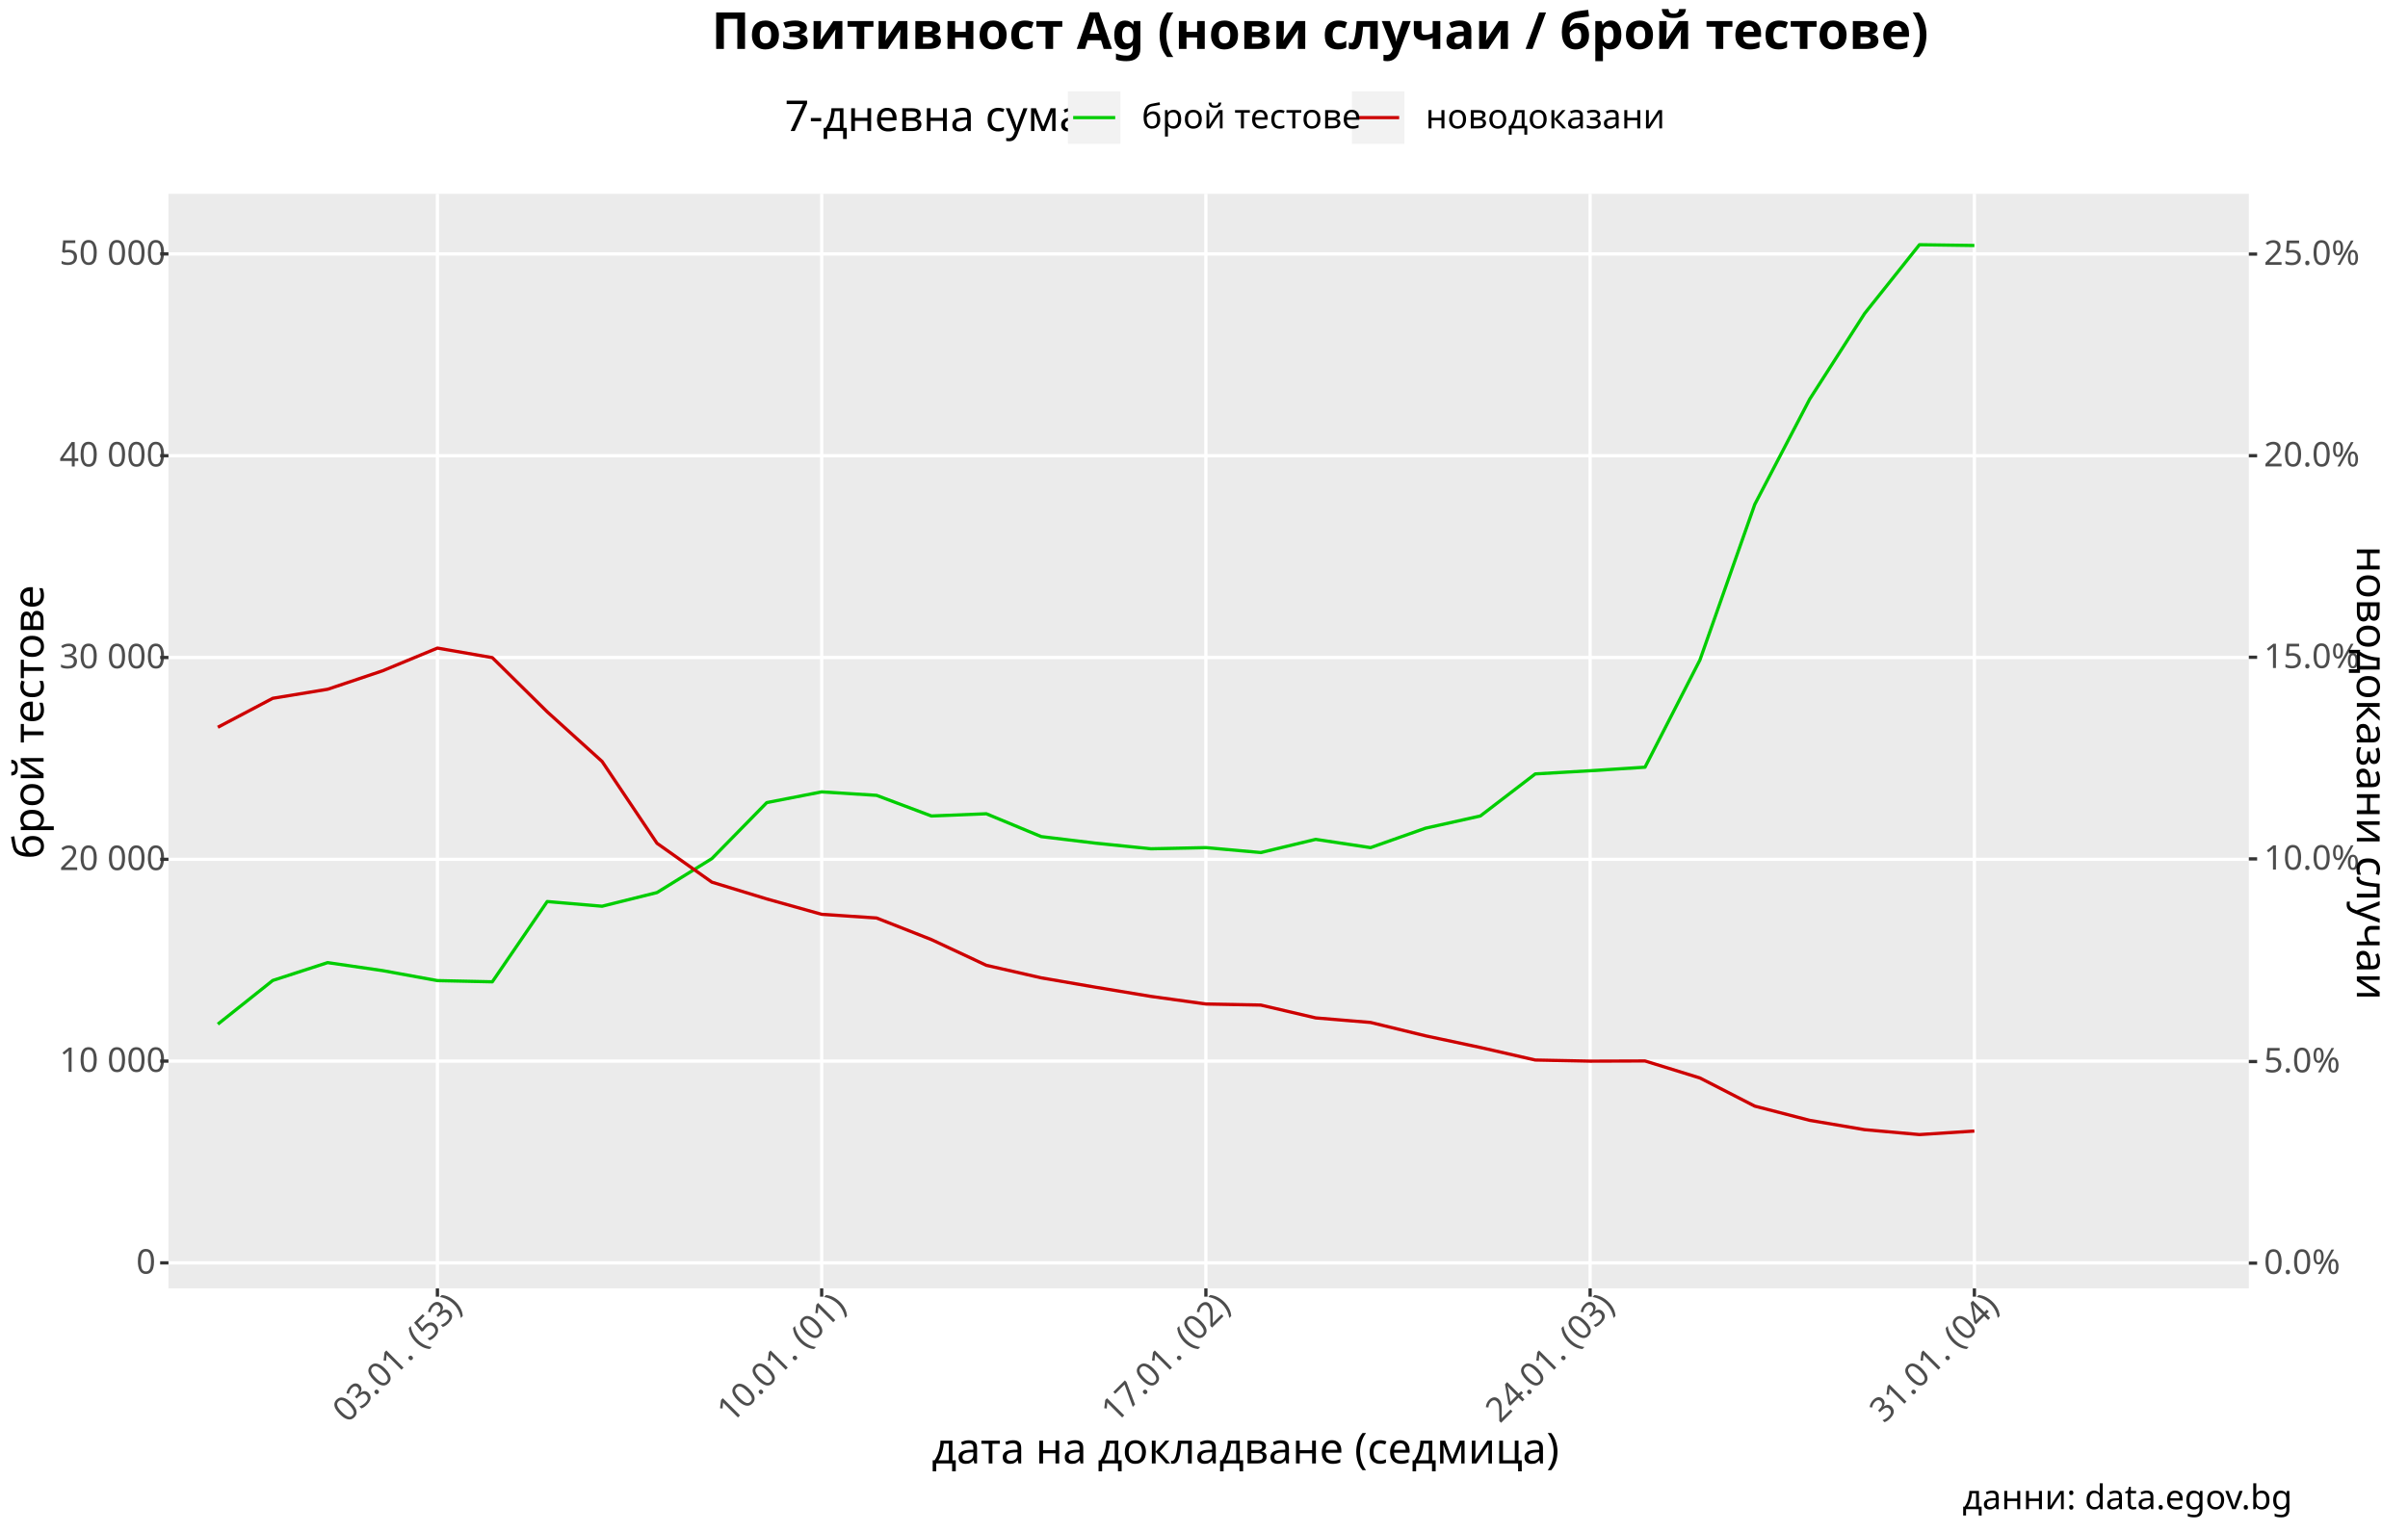
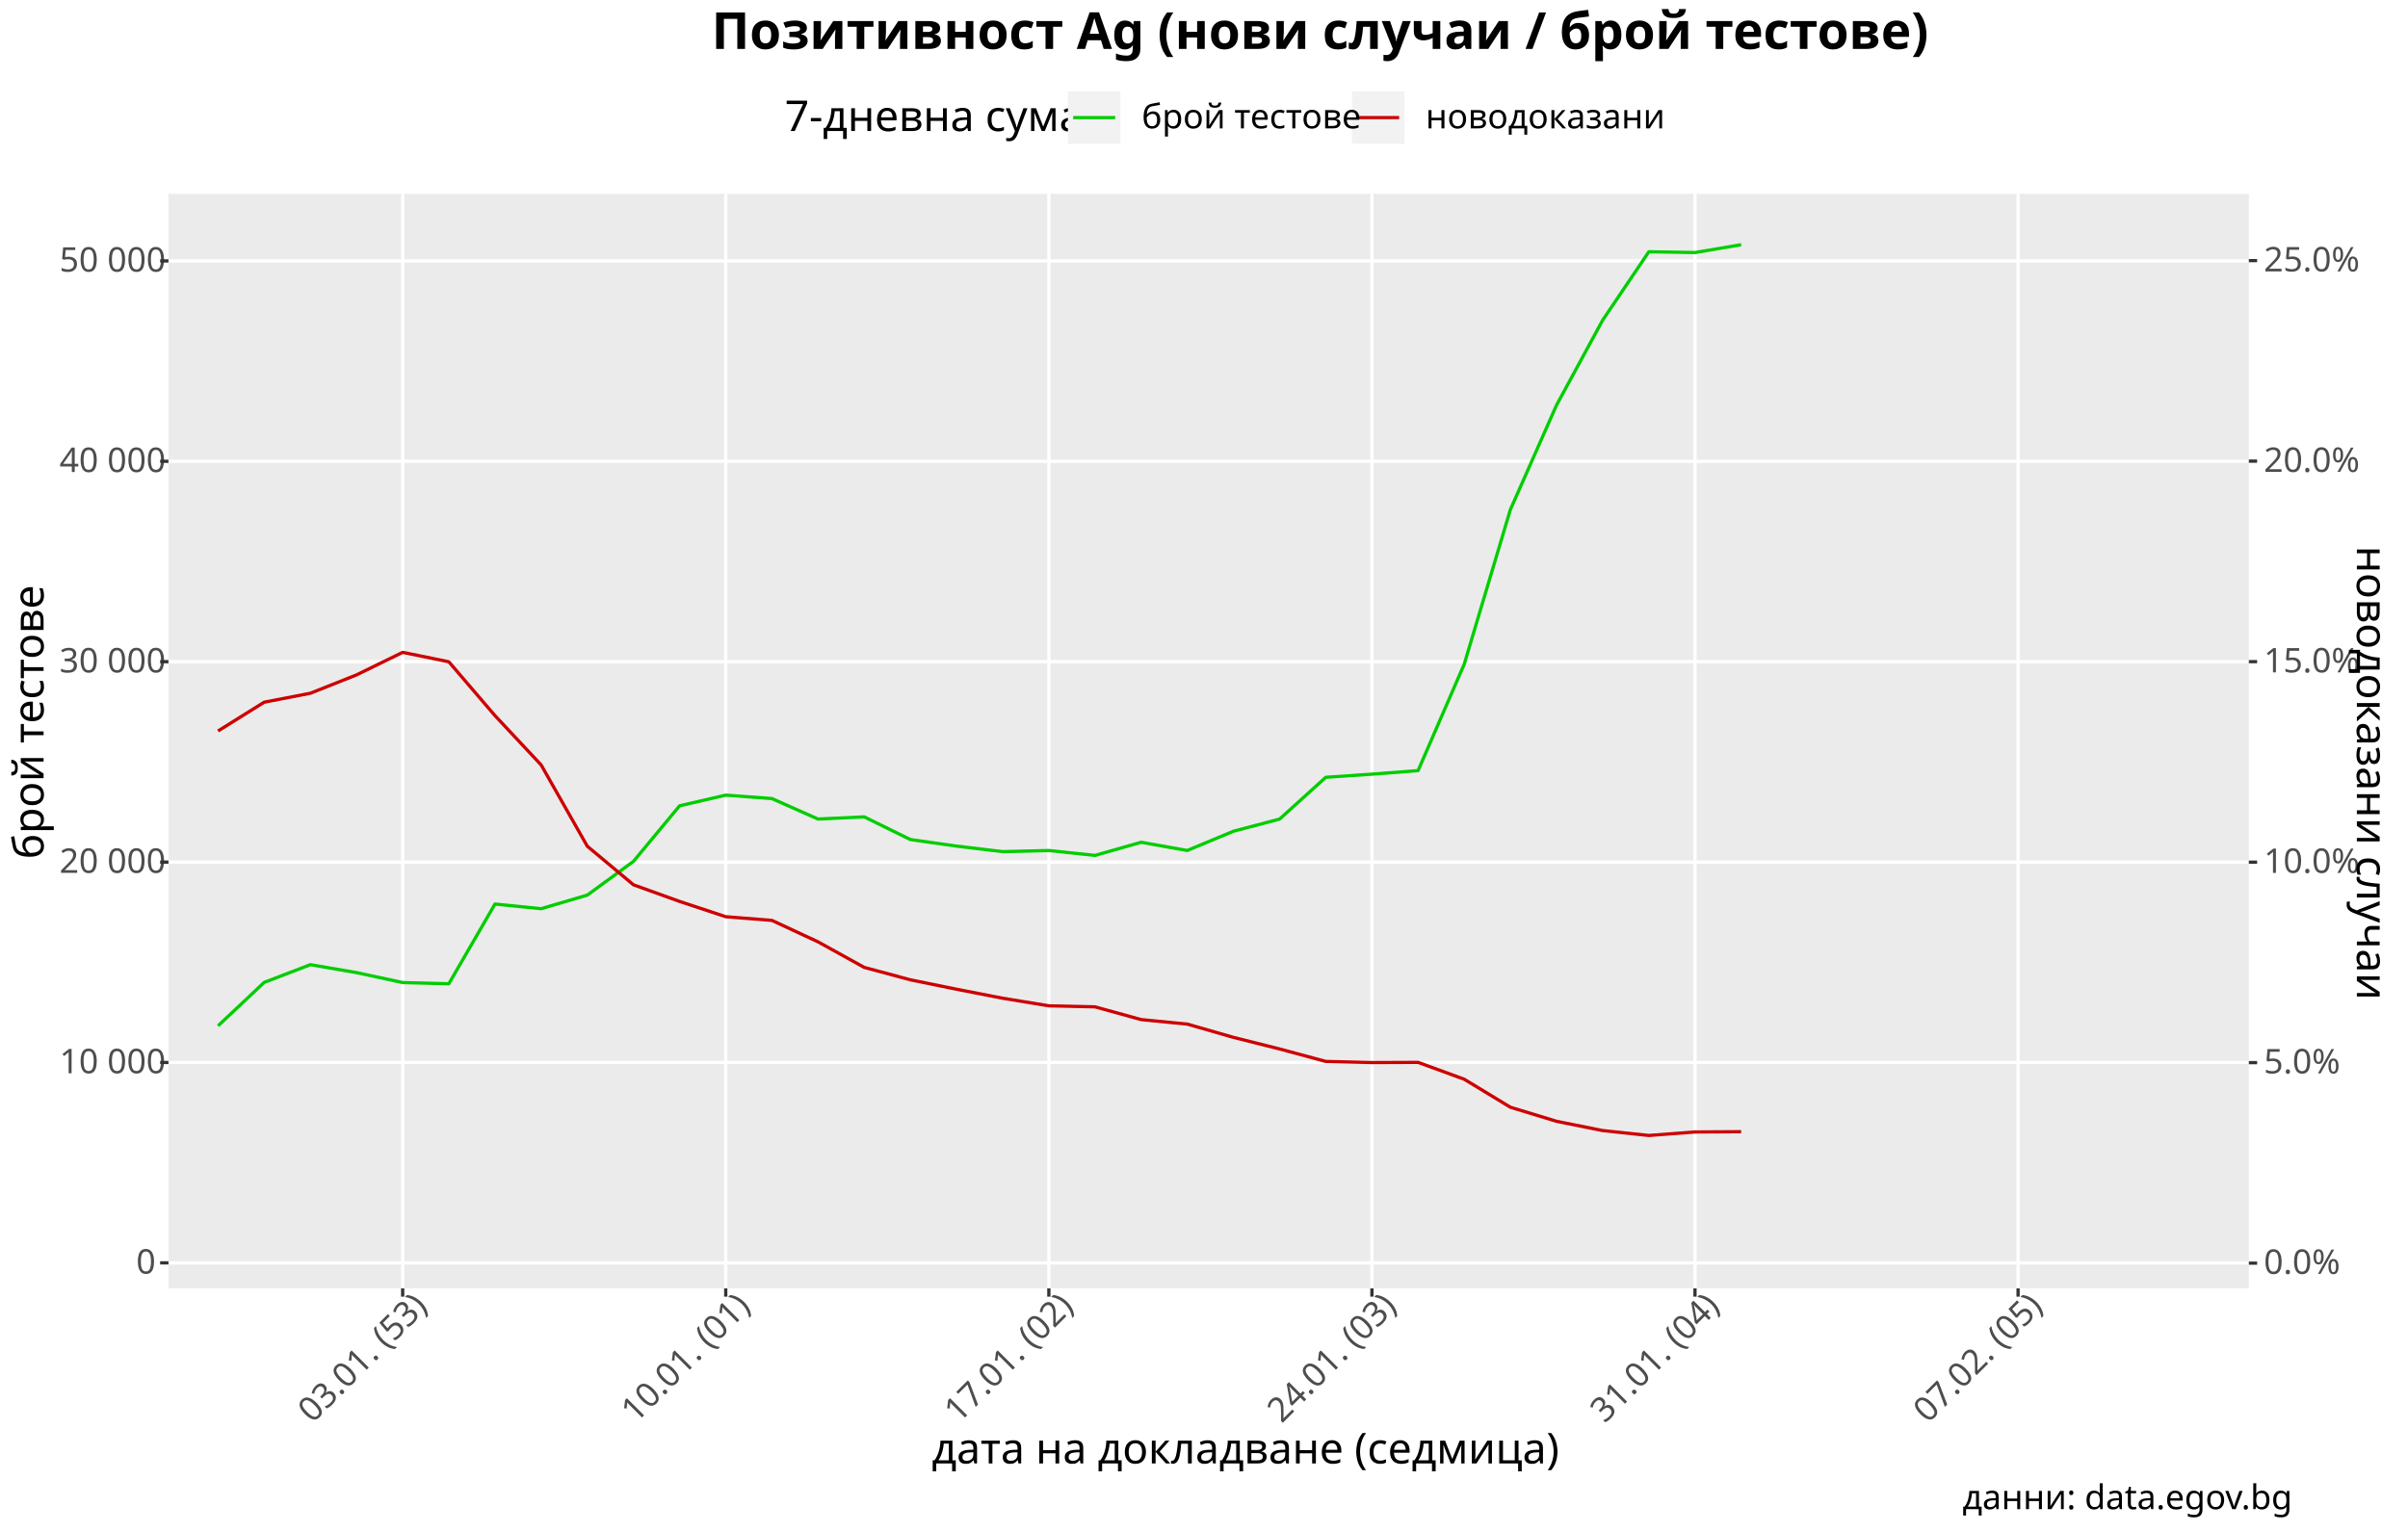
<svg xmlns="http://www.w3.org/2000/svg" viewBox="0 0 792.00 504.00">
  <defs>
    <style type="text/css">
    line, polyline, polygon, path, rect, circle {
      fill: none;
      stroke: #000000;
      stroke-linecap: round;
      stroke-linejoin: round;
      stroke-miterlimit: 10.00;
    }
  </style>
  </defs>
  <rect width="100%" height="100%" style="stroke: none; fill: #FFFFFF;" />
  <rect x="0.00" y="0.00" width="792.00" height="504.00" style="stroke-width: 1.07; stroke: #FFFFFF; fill: #FFFFFF;" />
  <defs>
    <clipPath id="cpNTUuNDF8NzM5LjY1fDQyMy44N3w2My43Nw==">
      <rect x="55.41" y="63.77" width="684.24" height="360.10" />
    </clipPath>
  </defs>
  <rect x="55.41" y="63.77" width="684.24" height="360.10" style="stroke-width: 1.07; stroke: none; fill: #EBEBEB;" clip-path="url(#cpNTUuNDF8NzM5LjY1fDQyMy44N3w2My43Nw==)" />
  <polyline points="55.41,415.49 739.65,415.49 " style="stroke-width: 1.07; stroke: #FFFFFF; stroke-linecap: butt;" clip-path="url(#cpNTUuNDF8NzM5LjY1fDQyMy44N3w2My43Nw==)" />
-   <polyline points="55.41,349.10 739.65,349.10 " style="stroke-width: 1.07; stroke: #FFFFFF; stroke-linecap: butt;" clip-path="url(#cpNTUuNDF8NzM5LjY1fDQyMy44N3w2My43Nw==)" />
-   <polyline points="55.41,282.71 739.65,282.71 " style="stroke-width: 1.07; stroke: #FFFFFF; stroke-linecap: butt;" clip-path="url(#cpNTUuNDF8NzM5LjY1fDQyMy44N3w2My43Nw==)" />
-   <polyline points="55.41,216.32 739.65,216.32 " style="stroke-width: 1.07; stroke: #FFFFFF; stroke-linecap: butt;" clip-path="url(#cpNTUuNDF8NzM5LjY1fDQyMy44N3w2My43Nw==)" />
-   <polyline points="55.41,149.93 739.65,149.93 " style="stroke-width: 1.07; stroke: #FFFFFF; stroke-linecap: butt;" clip-path="url(#cpNTUuNDF8NzM5LjY1fDQyMy44N3w2My43Nw==)" />
-   <polyline points="55.41,83.54 739.65,83.54 " style="stroke-width: 1.07; stroke: #FFFFFF; stroke-linecap: butt;" clip-path="url(#cpNTUuNDF8NzM5LjY1fDQyMy44N3w2My43Nw==)" />
-   <polyline points="143.87,423.87 143.87,63.77 " style="stroke-width: 1.07; stroke: #FFFFFF; stroke-linecap: butt;" clip-path="url(#cpNTUuNDF8NzM5LjY1fDQyMy44N3w2My43Nw==)" />
-   <polyline points="270.25,423.87 270.25,63.77 " style="stroke-width: 1.07; stroke: #FFFFFF; stroke-linecap: butt;" clip-path="url(#cpNTUuNDF8NzM5LjY1fDQyMy44N3w2My43Nw==)" />
-   <polyline points="396.62,423.87 396.62,63.77 " style="stroke-width: 1.07; stroke: #FFFFFF; stroke-linecap: butt;" clip-path="url(#cpNTUuNDF8NzM5LjY1fDQyMy44N3w2My43Nw==)" />
-   <polyline points="523.00,423.87 523.00,63.77 " style="stroke-width: 1.07; stroke: #FFFFFF; stroke-linecap: butt;" clip-path="url(#cpNTUuNDF8NzM5LjY1fDQyMy44N3w2My43Nw==)" />
-   <polyline points="649.38,423.87 649.38,63.77 " style="stroke-width: 1.07; stroke: #FFFFFF; stroke-linecap: butt;" clip-path="url(#cpNTUuNDF8NzM5LjY1fDQyMy44N3w2My43Nw==)" />
-   <polyline points="71.65,336.95 89.71,322.57 107.76,316.70 125.82,319.33 143.87,322.62 161.92,323.02 179.98,296.61 198.03,298.15 216.09,293.65 234.14,282.48 252.19,264.06 270.25,260.53 288.30,261.67 306.35,268.46 324.41,267.73 342.46,275.24 360.52,277.42 378.57,279.25 396.62,278.87 414.68,280.49 432.73,276.15 450.78,278.87 468.84,272.48 486.89,268.46 504.95,254.62 523.00,253.58 541.05,252.41 559.11,217.14 577.16,165.93 595.21,131.33 613.27,103.16 631.32,80.51 649.38,80.77 " style="stroke-width: 1.07; stroke: #00CD00; stroke-linecap: butt;" clip-path="url(#cpNTUuNDF8NzM5LjY1fDQyMy44N3w2My43Nw==)" />
-   <polyline points="71.65,239.27 89.71,229.74 107.76,226.77 125.82,220.70 143.87,213.22 161.92,216.36 179.98,234.19 198.03,250.52 216.09,277.44 234.14,290.23 252.19,295.75 270.25,300.81 288.30,302.02 306.35,309.13 324.41,317.59 342.46,321.71 360.52,324.83 378.57,327.82 396.62,330.32 414.68,330.67 432.73,334.89 450.78,336.39 468.84,340.78 486.89,344.62 504.95,348.75 523.00,349.12 541.05,349.06 559.11,354.65 577.16,363.92 595.21,368.59 613.27,371.66 631.32,373.28 649.38,372.12 " style="stroke-width: 1.07; stroke: #CD0000; stroke-linecap: butt;" clip-path="url(#cpNTUuNDF8NzM5LjY1fDQyMy44N3w2My43Nw==)" />
+   <polyline points="55.41,349.56 739.65,349.56 " style="stroke-width: 1.07; stroke: #FFFFFF; stroke-linecap: butt;" clip-path="url(#cpNTUuNDF8NzM5LjY1fDQyMy44N3w2My43Nw==)" />
+   <polyline points="55.41,283.63 739.65,283.63 " style="stroke-width: 1.07; stroke: #FFFFFF; stroke-linecap: butt;" clip-path="url(#cpNTUuNDF8NzM5LjY1fDQyMy44N3w2My43Nw==)" />
+   <polyline points="55.41,217.70 739.65,217.70 " style="stroke-width: 1.07; stroke: #FFFFFF; stroke-linecap: butt;" clip-path="url(#cpNTUuNDF8NzM5LjY1fDQyMy44N3w2My43Nw==)" />
+   <polyline points="55.41,151.77 739.65,151.77 " style="stroke-width: 1.07; stroke: #FFFFFF; stroke-linecap: butt;" clip-path="url(#cpNTUuNDF8NzM5LjY1fDQyMy44N3w2My43Nw==)" />
+   <polyline points="55.41,85.84 739.65,85.84 " style="stroke-width: 1.07; stroke: #FFFFFF; stroke-linecap: butt;" clip-path="url(#cpNTUuNDF8NzM5LjY1fDQyMy44N3w2My43Nw==)" />
+   <polyline points="132.44,423.87 132.44,63.77 " style="stroke-width: 1.07; stroke: #FFFFFF; stroke-linecap: butt;" clip-path="url(#cpNTUuNDF8NzM5LjY1fDQyMy44N3w2My43Nw==)" />
+   <polyline points="238.70,423.87 238.70,63.77 " style="stroke-width: 1.07; stroke: #FFFFFF; stroke-linecap: butt;" clip-path="url(#cpNTUuNDF8NzM5LjY1fDQyMy44N3w2My43Nw==)" />
+   <polyline points="344.97,423.87 344.97,63.77 " style="stroke-width: 1.07; stroke: #FFFFFF; stroke-linecap: butt;" clip-path="url(#cpNTUuNDF8NzM5LjY1fDQyMy44N3w2My43Nw==)" />
+   <polyline points="451.23,423.87 451.23,63.77 " style="stroke-width: 1.07; stroke: #FFFFFF; stroke-linecap: butt;" clip-path="url(#cpNTUuNDF8NzM5LjY1fDQyMy44N3w2My43Nw==)" />
+   <polyline points="557.49,423.87 557.49,63.77 " style="stroke-width: 1.07; stroke: #FFFFFF; stroke-linecap: butt;" clip-path="url(#cpNTUuNDF8NzM5LjY1fDQyMy44N3w2My43Nw==)" />
+   <polyline points="663.75,423.87 663.75,63.77 " style="stroke-width: 1.07; stroke: #FFFFFF; stroke-linecap: butt;" clip-path="url(#cpNTUuNDF8NzM5LjY1fDQyMy44N3w2My43Nw==)" />
+   <polyline points="71.72,337.49 86.90,323.21 102.08,317.38 117.26,319.99 132.44,323.26 147.62,323.66 162.80,297.43 177.98,298.96 193.16,294.49 208.34,283.40 223.52,265.11 238.70,261.60 253.88,262.73 269.06,269.47 284.24,268.75 299.42,276.21 314.60,278.37 329.78,280.19 344.97,279.82 360.15,281.43 375.33,277.11 390.51,279.81 405.69,273.47 420.87,269.48 436.05,255.73 451.23,254.70 466.41,253.54 481.59,218.51 496.77,167.66 511.95,133.29 527.13,105.32 542.31,82.83 557.49,83.09 572.67,80.51 " style="stroke-width: 1.07; stroke: #00CD00; stroke-linecap: butt;" clip-path="url(#cpNTUuNDF8NzM5LjY1fDQyMy44N3w2My43Nw==)" />
+   <polyline points="71.72,240.49 86.90,231.02 102.08,228.08 117.26,222.04 132.44,214.62 147.62,217.73 162.80,235.44 177.98,251.66 193.16,278.40 208.34,291.10 223.52,296.57 238.70,301.60 253.88,302.81 269.06,309.87 284.24,318.27 299.42,322.36 314.60,325.46 329.78,328.42 344.97,330.91 360.15,331.25 375.33,335.45 390.51,336.93 405.69,341.30 420.87,345.11 436.05,349.21 451.23,349.58 466.41,349.52 481.59,355.07 496.77,364.28 511.95,368.91 527.13,371.96 542.31,373.57 557.49,372.42 572.67,372.33 " style="stroke-width: 1.07; stroke: #CD0000; stroke-linecap: butt;" clip-path="url(#cpNTUuNDF8NzM5LjY1fDQyMy44N3w2My43Nw==)" />
  <defs>
    <clipPath id="cpMC4wMHw3OTIuMDB8NTA0LjAwfDAuMDA=">
      <rect x="0.00" y="0.00" width="792.00" height="504.00" />
    </clipPath>
  </defs>
  <g clip-path="url(#cpMC4wMHw3OTIuMDB8NTA0LjAwfDAuMDA=)">
    <text x="44.80" y="419.03" style="font-size: 11.20px; fill: #4D4D4D; font-family: Calibri;" textLength="5.68px" lengthAdjust="spacingAndGlyphs">0</text>
  </g>
  <g clip-path="url(#cpMC4wMHw3OTIuMDB8NTA0LjAwfDAuMDA=)">
-     <text x="19.56" y="352.64" style="font-size: 11.20px; fill: #4D4D4D; font-family: Calibri;" textLength="30.91px" lengthAdjust="spacingAndGlyphs">10 000</text>
+     <text x="19.56" y="353.10" style="font-size: 11.20px; fill: #4D4D4D; font-family: Calibri;" textLength="30.91px" lengthAdjust="spacingAndGlyphs">10 000</text>
  </g>
  <g clip-path="url(#cpMC4wMHw3OTIuMDB8NTA0LjAwfDAuMDA=)">
-     <text x="19.56" y="286.25" style="font-size: 11.20px; fill: #4D4D4D; font-family: Calibri;" textLength="30.91px" lengthAdjust="spacingAndGlyphs">20 000</text>
+     <text x="19.56" y="287.17" style="font-size: 11.20px; fill: #4D4D4D; font-family: Calibri;" textLength="30.91px" lengthAdjust="spacingAndGlyphs">20 000</text>
  </g>
  <g clip-path="url(#cpMC4wMHw3OTIuMDB8NTA0LjAwfDAuMDA=)">
-     <text x="19.56" y="219.86" style="font-size: 11.20px; fill: #4D4D4D; font-family: Calibri;" textLength="30.91px" lengthAdjust="spacingAndGlyphs">30 000</text>
+     <text x="19.56" y="221.24" style="font-size: 11.20px; fill: #4D4D4D; font-family: Calibri;" textLength="30.91px" lengthAdjust="spacingAndGlyphs">30 000</text>
  </g>
  <g clip-path="url(#cpMC4wMHw3OTIuMDB8NTA0LjAwfDAuMDA=)">
-     <text x="19.56" y="153.47" style="font-size: 11.20px; fill: #4D4D4D; font-family: Calibri;" textLength="30.91px" lengthAdjust="spacingAndGlyphs">40 000</text>
+     <text x="19.56" y="155.30" style="font-size: 11.20px; fill: #4D4D4D; font-family: Calibri;" textLength="30.91px" lengthAdjust="spacingAndGlyphs">40 000</text>
  </g>
  <g clip-path="url(#cpMC4wMHw3OTIuMDB8NTA0LjAwfDAuMDA=)">
-     <text x="19.56" y="87.08" style="font-size: 11.20px; fill: #4D4D4D; font-family: Calibri;" textLength="30.91px" lengthAdjust="spacingAndGlyphs">50 000</text>
+     <text x="19.56" y="89.37" style="font-size: 11.20px; fill: #4D4D4D; font-family: Calibri;" textLength="30.91px" lengthAdjust="spacingAndGlyphs">50 000</text>
  </g>
  <polyline points="52.67,415.49 55.41,415.49 " style="stroke-width: 1.07; stroke: #333333; stroke-linecap: butt;" clip-path="url(#cpMC4wMHw3OTIuMDB8NTA0LjAwfDAuMDA=)" />
-   <polyline points="52.67,349.10 55.41,349.10 " style="stroke-width: 1.07; stroke: #333333; stroke-linecap: butt;" clip-path="url(#cpMC4wMHw3OTIuMDB8NTA0LjAwfDAuMDA=)" />
-   <polyline points="52.67,282.71 55.41,282.71 " style="stroke-width: 1.07; stroke: #333333; stroke-linecap: butt;" clip-path="url(#cpMC4wMHw3OTIuMDB8NTA0LjAwfDAuMDA=)" />
-   <polyline points="52.67,216.32 55.41,216.32 " style="stroke-width: 1.07; stroke: #333333; stroke-linecap: butt;" clip-path="url(#cpMC4wMHw3OTIuMDB8NTA0LjAwfDAuMDA=)" />
-   <polyline points="52.67,149.93 55.41,149.93 " style="stroke-width: 1.07; stroke: #333333; stroke-linecap: butt;" clip-path="url(#cpMC4wMHw3OTIuMDB8NTA0LjAwfDAuMDA=)" />
-   <polyline points="52.67,83.54 55.41,83.54 " style="stroke-width: 1.07; stroke: #333333; stroke-linecap: butt;" clip-path="url(#cpMC4wMHw3OTIuMDB8NTA0LjAwfDAuMDA=)" />
+   <polyline points="52.67,349.56 55.41,349.56 " style="stroke-width: 1.07; stroke: #333333; stroke-linecap: butt;" clip-path="url(#cpMC4wMHw3OTIuMDB8NTA0LjAwfDAuMDA=)" />
+   <polyline points="52.67,283.63 55.41,283.63 " style="stroke-width: 1.07; stroke: #333333; stroke-linecap: butt;" clip-path="url(#cpMC4wMHw3OTIuMDB8NTA0LjAwfDAuMDA=)" />
+   <polyline points="52.67,217.70 55.41,217.70 " style="stroke-width: 1.07; stroke: #333333; stroke-linecap: butt;" clip-path="url(#cpMC4wMHw3OTIuMDB8NTA0LjAwfDAuMDA=)" />
+   <polyline points="52.67,151.77 55.41,151.77 " style="stroke-width: 1.07; stroke: #333333; stroke-linecap: butt;" clip-path="url(#cpMC4wMHw3OTIuMDB8NTA0LjAwfDAuMDA=)" />
+   <polyline points="52.67,85.84 55.41,85.84 " style="stroke-width: 1.07; stroke: #333333; stroke-linecap: butt;" clip-path="url(#cpMC4wMHw3OTIuMDB8NTA0LjAwfDAuMDA=)" />
  <polyline points="739.65,415.58 742.38,415.58 " style="stroke-width: 1.07; stroke: #333333; stroke-linecap: butt;" clip-path="url(#cpMC4wMHw3OTIuMDB8NTA0LjAwfDAuMDA=)" />
-   <polyline points="739.65,349.25 742.38,349.25 " style="stroke-width: 1.07; stroke: #333333; stroke-linecap: butt;" clip-path="url(#cpMC4wMHw3OTIuMDB8NTA0LjAwfDAuMDA=)" />
-   <polyline points="739.65,282.57 742.38,282.57 " style="stroke-width: 1.07; stroke: #333333; stroke-linecap: butt;" clip-path="url(#cpMC4wMHw3OTIuMDB8NTA0LjAwfDAuMDA=)" />
-   <polyline points="739.65,216.24 742.38,216.24 " style="stroke-width: 1.07; stroke: #333333; stroke-linecap: butt;" clip-path="url(#cpMC4wMHw3OTIuMDB8NTA0LjAwfDAuMDA=)" />
-   <polyline points="739.65,149.92 742.38,149.92 " style="stroke-width: 1.07; stroke: #333333; stroke-linecap: butt;" clip-path="url(#cpMC4wMHw3OTIuMDB8NTA0LjAwfDAuMDA=)" />
-   <polyline points="739.65,83.59 742.38,83.59 " style="stroke-width: 1.07; stroke: #333333; stroke-linecap: butt;" clip-path="url(#cpMC4wMHw3OTIuMDB8NTA0LjAwfDAuMDA=)" />
+   <polyline points="739.65,349.61 742.38,349.61 " style="stroke-width: 1.07; stroke: #333333; stroke-linecap: butt;" clip-path="url(#cpMC4wMHw3OTIuMDB8NTA0LjAwfDAuMDA=)" />
+   <polyline points="739.65,283.65 742.38,283.65 " style="stroke-width: 1.07; stroke: #333333; stroke-linecap: butt;" clip-path="url(#cpMC4wMHw3OTIuMDB8NTA0LjAwfDAuMDA=)" />
+   <polyline points="739.65,217.68 742.38,217.68 " style="stroke-width: 1.07; stroke: #333333; stroke-linecap: butt;" clip-path="url(#cpMC4wMHw3OTIuMDB8NTA0LjAwfDAuMDA=)" />
+   <polyline points="739.65,151.72 742.38,151.72 " style="stroke-width: 1.07; stroke: #333333; stroke-linecap: butt;" clip-path="url(#cpMC4wMHw3OTIuMDB8NTA0LjAwfDAuMDA=)" />
+   <polyline points="739.65,85.75 742.38,85.75 " style="stroke-width: 1.07; stroke: #333333; stroke-linecap: butt;" clip-path="url(#cpMC4wMHw3OTIuMDB8NTA0LjAwfDAuMDA=)" />
  <g clip-path="url(#cpMC4wMHw3OTIuMDB8NTA0LjAwfDAuMDA=)">
    <text x="744.58" y="419.11" style="font-size: 11.20px; fill: #4D4D4D; font-family: Calibri;" textLength="22.19px" lengthAdjust="spacingAndGlyphs">0.0%</text>
  </g>
  <g clip-path="url(#cpMC4wMHw3OTIuMDB8NTA0LjAwfDAuMDA=)">
-     <text x="744.58" y="352.79" style="font-size: 11.20px; fill: #4D4D4D; font-family: Calibri;" textLength="22.19px" lengthAdjust="spacingAndGlyphs">5.0%</text>
+     <text x="744.58" y="353.15" style="font-size: 11.20px; fill: #4D4D4D; font-family: Calibri;" textLength="22.19px" lengthAdjust="spacingAndGlyphs">5.0%</text>
  </g>
  <g clip-path="url(#cpMC4wMHw3OTIuMDB8NTA0LjAwfDAuMDA=)">
-     <text x="744.58" y="286.10" style="font-size: 11.20px; fill: #4D4D4D; font-family: Calibri;" textLength="27.86px" lengthAdjust="spacingAndGlyphs">10.0%</text>
+     <text x="744.58" y="287.18" style="font-size: 11.20px; fill: #4D4D4D; font-family: Calibri;" textLength="27.86px" lengthAdjust="spacingAndGlyphs">10.0%</text>
  </g>
  <g clip-path="url(#cpMC4wMHw3OTIuMDB8NTA0LjAwfDAuMDA=)">
-     <text x="744.58" y="219.78" style="font-size: 11.20px; fill: #4D4D4D; font-family: Calibri;" textLength="27.86px" lengthAdjust="spacingAndGlyphs">15.0%</text>
+     <text x="744.58" y="221.22" style="font-size: 11.20px; fill: #4D4D4D; font-family: Calibri;" textLength="27.86px" lengthAdjust="spacingAndGlyphs">15.0%</text>
  </g>
  <g clip-path="url(#cpMC4wMHw3OTIuMDB8NTA0LjAwfDAuMDA=)">
-     <text x="744.58" y="153.45" style="font-size: 11.20px; fill: #4D4D4D; font-family: Calibri;" textLength="27.86px" lengthAdjust="spacingAndGlyphs">20.0%</text>
+     <text x="744.58" y="155.26" style="font-size: 11.20px; fill: #4D4D4D; font-family: Calibri;" textLength="27.86px" lengthAdjust="spacingAndGlyphs">20.0%</text>
  </g>
  <g clip-path="url(#cpMC4wMHw3OTIuMDB8NTA0LjAwfDAuMDA=)">
-     <text x="744.58" y="87.13" style="font-size: 11.20px; fill: #4D4D4D; font-family: Calibri;" textLength="27.86px" lengthAdjust="spacingAndGlyphs">25.0%</text>
+     <text x="744.58" y="89.29" style="font-size: 11.20px; fill: #4D4D4D; font-family: Calibri;" textLength="27.86px" lengthAdjust="spacingAndGlyphs">25.0%</text>
  </g>
-   <polyline points="143.87,426.61 143.87,423.87 " style="stroke-width: 1.07; stroke: #333333; stroke-linecap: butt;" clip-path="url(#cpMC4wMHw3OTIuMDB8NTA0LjAwfDAuMDA=)" />
-   <polyline points="270.25,426.61 270.25,423.87 " style="stroke-width: 1.07; stroke: #333333; stroke-linecap: butt;" clip-path="url(#cpMC4wMHw3OTIuMDB8NTA0LjAwfDAuMDA=)" />
-   <polyline points="396.62,426.61 396.62,423.87 " style="stroke-width: 1.07; stroke: #333333; stroke-linecap: butt;" clip-path="url(#cpMC4wMHw3OTIuMDB8NTA0LjAwfDAuMDA=)" />
-   <polyline points="523.00,426.61 523.00,423.87 " style="stroke-width: 1.07; stroke: #333333; stroke-linecap: butt;" clip-path="url(#cpMC4wMHw3OTIuMDB8NTA0LjAwfDAuMDA=)" />
-   <polyline points="649.38,426.61 649.38,423.87 " style="stroke-width: 1.07; stroke: #333333; stroke-linecap: butt;" clip-path="url(#cpMC4wMHw3OTIuMDB8NTA0LjAwfDAuMDA=)" />
+   <polyline points="132.44,426.61 132.44,423.87 " style="stroke-width: 1.07; stroke: #333333; stroke-linecap: butt;" clip-path="url(#cpMC4wMHw3OTIuMDB8NTA0LjAwfDAuMDA=)" />
+   <polyline points="238.70,426.61 238.70,423.87 " style="stroke-width: 1.07; stroke: #333333; stroke-linecap: butt;" clip-path="url(#cpMC4wMHw3OTIuMDB8NTA0LjAwfDAuMDA=)" />
+   <polyline points="344.97,426.61 344.97,423.87 " style="stroke-width: 1.07; stroke: #333333; stroke-linecap: butt;" clip-path="url(#cpMC4wMHw3OTIuMDB8NTA0LjAwfDAuMDA=)" />
+   <polyline points="451.23,426.61 451.23,423.87 " style="stroke-width: 1.07; stroke: #333333; stroke-linecap: butt;" clip-path="url(#cpMC4wMHw3OTIuMDB8NTA0LjAwfDAuMDA=)" />
+   <polyline points="557.49,426.61 557.49,423.87 " style="stroke-width: 1.07; stroke: #333333; stroke-linecap: butt;" clip-path="url(#cpMC4wMHw3OTIuMDB8NTA0LjAwfDAuMDA=)" />
+   <polyline points="663.75,426.61 663.75,423.87 " style="stroke-width: 1.07; stroke: #333333; stroke-linecap: butt;" clip-path="url(#cpMC4wMHw3OTIuMDB8NTA0LjAwfDAuMDA=)" />
  <g clip-path="url(#cpMC4wMHw3OTIuMDB8NTA0LjAwfDAuMDA=)">
-     <text transform="translate(114.20,468.48) rotate(-45)" style="font-size: 11.20px; fill: #4D4D4D; font-family: Calibri;" textLength="49.04px" lengthAdjust="spacingAndGlyphs">03.01. (53)</text>
+     <text transform="translate(102.77,468.48) rotate(-45)" style="font-size: 11.20px; fill: #4D4D4D; font-family: Calibri;" textLength="49.04px" lengthAdjust="spacingAndGlyphs">03.01. (53)</text>
  </g>
  <g clip-path="url(#cpMC4wMHw3OTIuMDB8NTA0LjAwfDAuMDA=)">
-     <text transform="translate(240.58,468.48) rotate(-45)" style="font-size: 11.20px; fill: #4D4D4D; font-family: Calibri;" textLength="49.04px" lengthAdjust="spacingAndGlyphs">10.01. (01)</text>
+     <text transform="translate(209.03,468.48) rotate(-45)" style="font-size: 11.20px; fill: #4D4D4D; font-family: Calibri;" textLength="49.04px" lengthAdjust="spacingAndGlyphs">10.01. (01)</text>
  </g>
  <g clip-path="url(#cpMC4wMHw3OTIuMDB8NTA0LjAwfDAuMDA=)">
-     <text transform="translate(366.95,468.48) rotate(-45)" style="font-size: 11.20px; fill: #4D4D4D; font-family: Calibri;" textLength="49.04px" lengthAdjust="spacingAndGlyphs">17.01. (02)</text>
+     <text transform="translate(315.29,468.48) rotate(-45)" style="font-size: 11.20px; fill: #4D4D4D; font-family: Calibri;" textLength="49.04px" lengthAdjust="spacingAndGlyphs">17.01. (02)</text>
  </g>
  <g clip-path="url(#cpMC4wMHw3OTIuMDB8NTA0LjAwfDAuMDA=)">
-     <text transform="translate(493.33,468.48) rotate(-45)" style="font-size: 11.20px; fill: #4D4D4D; font-family: Calibri;" textLength="49.04px" lengthAdjust="spacingAndGlyphs">24.01. (03)</text>
+     <text transform="translate(421.55,468.48) rotate(-45)" style="font-size: 11.20px; fill: #4D4D4D; font-family: Calibri;" textLength="49.04px" lengthAdjust="spacingAndGlyphs">24.01. (03)</text>
  </g>
  <g clip-path="url(#cpMC4wMHw3OTIuMDB8NTA0LjAwfDAuMDA=)">
-     <text transform="translate(619.70,468.48) rotate(-45)" style="font-size: 11.20px; fill: #4D4D4D; font-family: Calibri;" textLength="49.04px" lengthAdjust="spacingAndGlyphs">31.01. (04)</text>
+     <text transform="translate(527.81,468.48) rotate(-45)" style="font-size: 11.20px; fill: #4D4D4D; font-family: Calibri;" textLength="49.04px" lengthAdjust="spacingAndGlyphs">31.01. (04)</text>
+   </g>
+   <g clip-path="url(#cpMC4wMHw3OTIuMDB8NTA0LjAwfDAuMDA=)">
+     <text transform="translate(634.07,468.48) rotate(-45)" style="font-size: 11.20px; fill: #4D4D4D; font-family: Calibri;" textLength="49.04px" lengthAdjust="spacingAndGlyphs">07.02. (05)</text>
  </g>
  <g clip-path="url(#cpMC4wMHw3OTIuMDB8NTA0LjAwfDAuMDA=)">
    <text x="306.50" y="481.47" style="font-size: 14.00px; font-family: Calibri;" textLength="182.06px" lengthAdjust="spacingAndGlyphs">дата на докладване (седмица)</text>
  </g>
  <g clip-path="url(#cpMC4wMHw3OTIuMDB8NTA0LjAwfDAuMDA=)">
    <text transform="translate(14.33,282.67) rotate(-90)" style="font-size: 14.00px; font-family: Calibri;" textLength="77.71px" lengthAdjust="spacingAndGlyphs">брой тестове</text>
  </g>
  <g clip-path="url(#cpMC4wMHw3OTIuMDB8NTA0LjAwfDAuMDA=)">
    <text transform="translate(775.18,179.60) rotate(90)" style="font-size: 14.00px; font-family: Calibri;" textLength="128.43px" lengthAdjust="spacingAndGlyphs">новодоказани случаи</text>
  </g>
  <rect x="252.65" y="24.57" width="289.75" height="28.24" style="stroke-width: 1.07; stroke: none; fill: #FFFFFF;" clip-path="url(#cpMC4wMHw3OTIuMDB8NTA0LjAwfDAuMDA=)" />
  <g clip-path="url(#cpMC4wMHw3OTIuMDB8NTA0LjAwfDAuMDA=)">
    <text x="258.13" y="43.11" style="font-size: 14.00px; font-family: Calibri;" textLength="86.14px" lengthAdjust="spacingAndGlyphs">7-дневна сума</text>
  </g>
  <rect x="351.24" y="30.05" width="17.28" height="17.28" style="stroke-width: 1.07; stroke: none; fill: #F2F2F2;" clip-path="url(#cpMC4wMHw3OTIuMDB8NTA0LjAwfDAuMDA=)" />
  <line x1="352.97" y1="38.69" x2="366.80" y2="38.69" style="stroke-width: 1.07; stroke: #00CD00; stroke-linecap: butt;" clip-path="url(#cpMC4wMHw3OTIuMDB8NTA0LjAwfDAuMDA=)" />
  <rect x="444.64" y="30.05" width="17.28" height="17.28" style="stroke-width: 1.07; stroke: none; fill: #F2F2F2;" clip-path="url(#cpMC4wMHw3OTIuMDB8NTA0LjAwfDAuMDA=)" />
  <line x1="446.37" y1="38.69" x2="460.19" y2="38.69" style="stroke-width: 1.07; stroke: #CD0000; stroke-linecap: butt;" clip-path="url(#cpMC4wMHw3OTIuMDB8NTA0LjAwfDAuMDA=)" />
  <g clip-path="url(#cpMC4wMHw3OTIuMDB8NTA0LjAwfDAuMDA=)">
    <text x="375.50" y="42.23" style="font-size: 11.20px; font-family: Calibri;" textLength="62.17px" lengthAdjust="spacingAndGlyphs">брой тестове</text>
  </g>
  <g clip-path="url(#cpMC4wMHw3OTIuMDB8NTA0LjAwfDAuMDA=)">
    <text x="468.89" y="42.23" style="font-size: 11.20px; font-family: Calibri;" textLength="68.03px" lengthAdjust="spacingAndGlyphs">новодоказани</text>
  </g>
  <g clip-path="url(#cpMC4wMHw3OTIuMDB8NTA0LjAwfDAuMDA=)">
    <text x="234.04" y="16.09" style="font-size: 16.80px; font-weight: bold; font-family: Calibri;" textLength="326.98px" lengthAdjust="spacingAndGlyphs">Позитивност Ag (нови случаи / брой тестове)</text>
  </g>
  <g clip-path="url(#cpMC4wMHw3OTIuMDB8NTA0LjAwfDAuMDA=)">
    <text x="645.48" y="496.52" style="font-size: 11.20px; font-family: Calibri;" textLength="94.16px" lengthAdjust="spacingAndGlyphs">данни: data.egov.bg</text>
  </g>
</svg>
